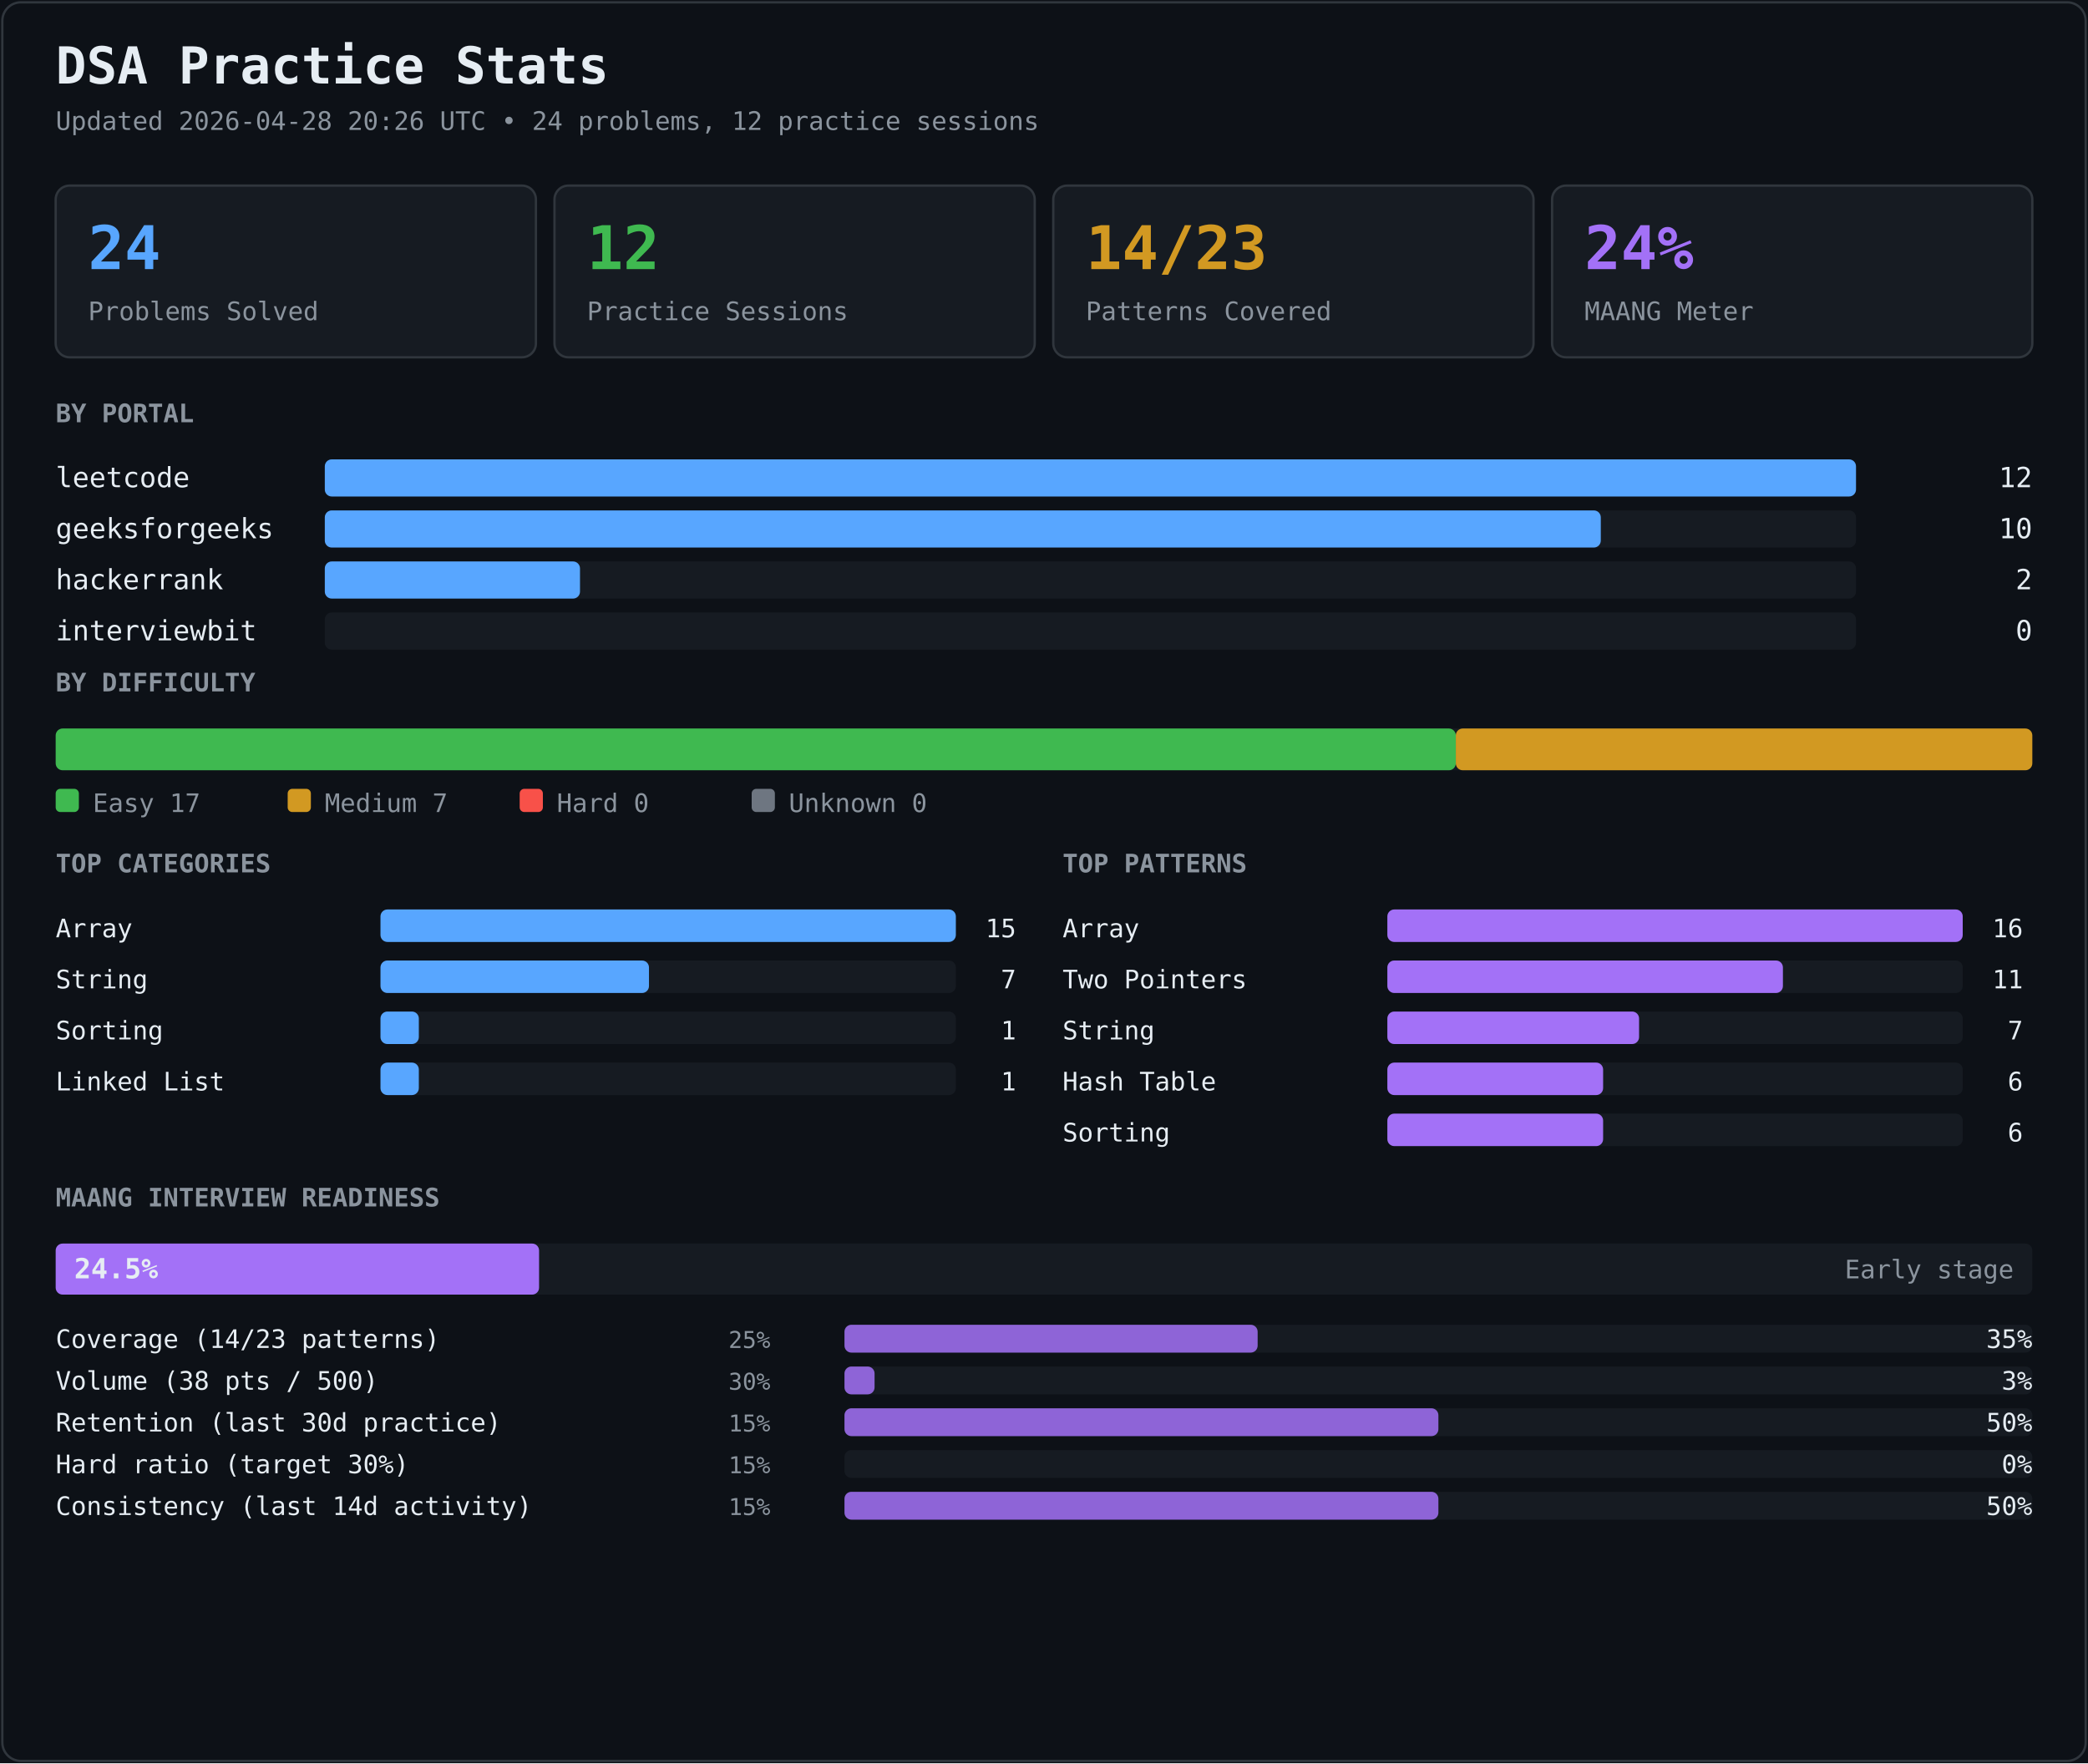
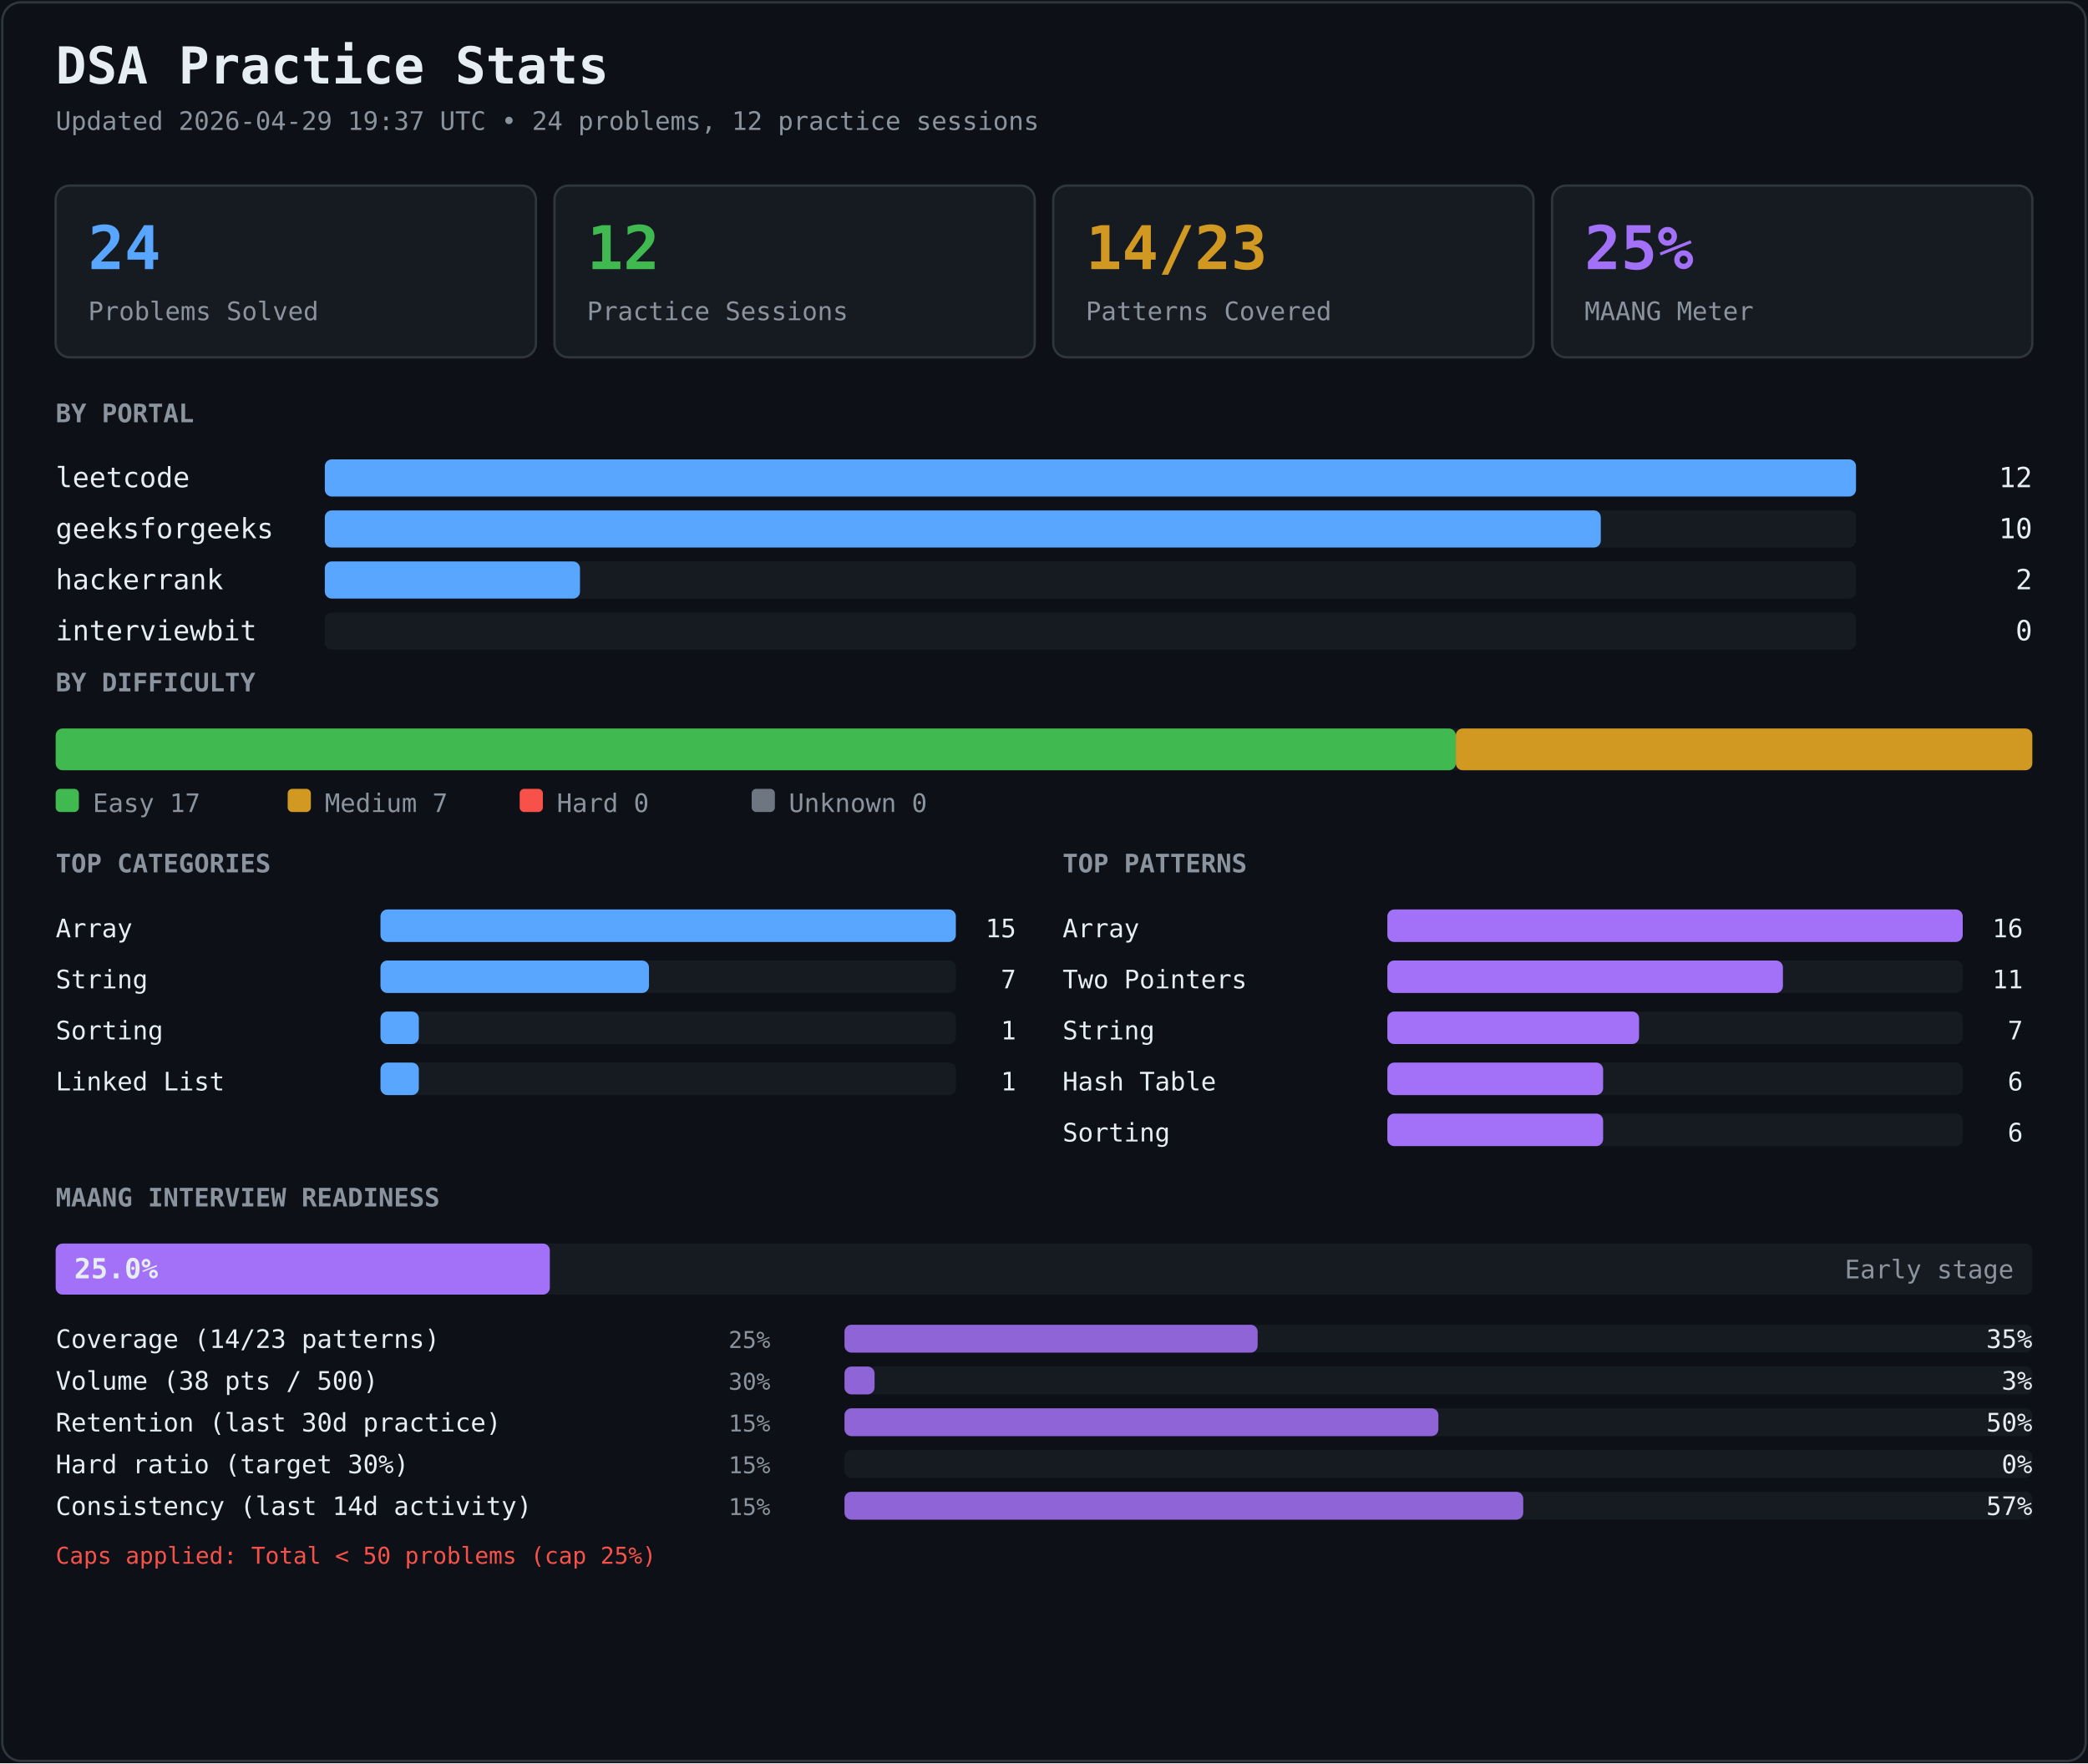
<svg xmlns="http://www.w3.org/2000/svg" width="900" height="760" viewBox="0 0 900 760">
  <rect width="900" height="760" fill="#0d1117" />
  <rect x="1" y="1" width="898" height="758" fill="none" stroke="#30363d" rx="8" />
  <text x="24" y="36" font-family="ui-monospace, SFMono-Regular, Menlo, Consolas, monospace" font-size="22" font-weight="700" fill="#e6edf3" text-anchor="start">DSA Practice Stats</text>
-   <text x="24" y="56" font-family="ui-monospace, SFMono-Regular, Menlo, Consolas, monospace" font-size="11" font-weight="400" fill="#8b949e" text-anchor="start">Updated 2026-04-28 20:26 UTC • 24 problems, 12 practice sessions</text>
+   <text x="24" y="56" font-family="ui-monospace, SFMono-Regular, Menlo, Consolas, monospace" font-size="11" font-weight="400" fill="#8b949e" text-anchor="start">Updated 2026-04-29 19:37 UTC • 24 problems, 12 practice sessions</text>
  <rect x="24" y="80" width="207" height="74" rx="6" fill="#161b22" stroke="#30363d" />
  <text x="38" y="116" font-family="ui-monospace, SFMono-Regular, Menlo, Consolas, monospace" font-size="26" font-weight="700" fill="#58a6ff" text-anchor="start">24</text>
  <text x="38" y="138" font-family="ui-monospace, SFMono-Regular, Menlo, Consolas, monospace" font-size="11" font-weight="400" fill="#8b949e" text-anchor="start">Problems Solved</text>
  <rect x="239" y="80" width="207" height="74" rx="6" fill="#161b22" stroke="#30363d" />
  <text x="253" y="116" font-family="ui-monospace, SFMono-Regular, Menlo, Consolas, monospace" font-size="26" font-weight="700" fill="#3fb950" text-anchor="start">12</text>
  <text x="253" y="138" font-family="ui-monospace, SFMono-Regular, Menlo, Consolas, monospace" font-size="11" font-weight="400" fill="#8b949e" text-anchor="start">Practice Sessions</text>
  <rect x="454" y="80" width="207" height="74" rx="6" fill="#161b22" stroke="#30363d" />
  <text x="468" y="116" font-family="ui-monospace, SFMono-Regular, Menlo, Consolas, monospace" font-size="26" font-weight="700" fill="#d29922" text-anchor="start">14/23</text>
  <text x="468" y="138" font-family="ui-monospace, SFMono-Regular, Menlo, Consolas, monospace" font-size="11" font-weight="400" fill="#8b949e" text-anchor="start">Patterns Covered</text>
  <rect x="669" y="80" width="207" height="74" rx="6" fill="#161b22" stroke="#30363d" />
-   <text x="683" y="116" font-family="ui-monospace, SFMono-Regular, Menlo, Consolas, monospace" font-size="26" font-weight="700" fill="#a371f7" text-anchor="start">24%</text>
+   <text x="683" y="116" font-family="ui-monospace, SFMono-Regular, Menlo, Consolas, monospace" font-size="26" font-weight="700" fill="#a371f7" text-anchor="start">25%</text>
  <text x="683" y="138" font-family="ui-monospace, SFMono-Regular, Menlo, Consolas, monospace" font-size="11" font-weight="400" fill="#8b949e" text-anchor="start">MAANG Meter</text>
  <text x="24" y="182" font-family="ui-monospace, SFMono-Regular, Menlo, Consolas, monospace" font-size="11" font-weight="700" fill="#8b949e" text-anchor="start">BY PORTAL</text>
  <text x="24" y="210" font-family="ui-monospace, SFMono-Regular, Menlo, Consolas, monospace" font-size="12" font-weight="400" fill="#e6edf3" text-anchor="start">leetcode</text>
  <rect x="140" y="198" width="660" height="16" rx="3" fill="#161b22" opacity="1" />
  <rect x="140" y="198" width="660" height="16" rx="3" fill="#58a6ff" opacity="1" />
  <text x="876" y="210" font-family="ui-monospace, SFMono-Regular, Menlo, Consolas, monospace" font-size="12" font-weight="400" fill="#e6edf3" text-anchor="end">12</text>
  <text x="24" y="232" font-family="ui-monospace, SFMono-Regular, Menlo, Consolas, monospace" font-size="12" font-weight="400" fill="#e6edf3" text-anchor="start">geeksforgeeks</text>
  <rect x="140" y="220" width="660" height="16" rx="3" fill="#161b22" opacity="1" />
  <rect x="140" y="220" width="550" height="16" rx="3" fill="#58a6ff" opacity="1" />
  <text x="876" y="232" font-family="ui-monospace, SFMono-Regular, Menlo, Consolas, monospace" font-size="12" font-weight="400" fill="#e6edf3" text-anchor="end">10</text>
  <text x="24" y="254" font-family="ui-monospace, SFMono-Regular, Menlo, Consolas, monospace" font-size="12" font-weight="400" fill="#e6edf3" text-anchor="start">hackerrank</text>
  <rect x="140" y="242" width="660" height="16" rx="3" fill="#161b22" opacity="1" />
  <rect x="140" y="242" width="110" height="16" rx="3" fill="#58a6ff" opacity="1" />
  <text x="876" y="254" font-family="ui-monospace, SFMono-Regular, Menlo, Consolas, monospace" font-size="12" font-weight="400" fill="#e6edf3" text-anchor="end">2</text>
  <text x="24" y="276" font-family="ui-monospace, SFMono-Regular, Menlo, Consolas, monospace" font-size="12" font-weight="400" fill="#e6edf3" text-anchor="start">interviewbit</text>
  <rect x="140" y="264" width="660" height="16" rx="3" fill="#161b22" opacity="1" />
  <text x="876" y="276" font-family="ui-monospace, SFMono-Regular, Menlo, Consolas, monospace" font-size="12" font-weight="400" fill="#e6edf3" text-anchor="end">0</text>
  <text x="24" y="298" font-family="ui-monospace, SFMono-Regular, Menlo, Consolas, monospace" font-size="11" font-weight="700" fill="#8b949e" text-anchor="start">BY DIFFICULTY</text>
  <rect x="24" y="314" width="852" height="18" rx="3" fill="#161b22" opacity="1" />
  <rect x="24" y="314" width="603.5" height="18" rx="3" fill="#3fb950" opacity="1" />
  <rect x="627.5" y="314" width="248.5" height="18" rx="3" fill="#d29922" opacity="1" />
  <rect x="24" y="340" width="10" height="10" rx="2" fill="#3fb950" />
  <text x="40" y="350" font-family="ui-monospace, SFMono-Regular, Menlo, Consolas, monospace" font-size="11" font-weight="400" fill="#8b949e" text-anchor="start">Easy 17</text>
  <rect x="124" y="340" width="10" height="10" rx="2" fill="#d29922" />
  <text x="140" y="350" font-family="ui-monospace, SFMono-Regular, Menlo, Consolas, monospace" font-size="11" font-weight="400" fill="#8b949e" text-anchor="start">Medium 7</text>
  <rect x="224" y="340" width="10" height="10" rx="2" fill="#f85149" />
  <text x="240" y="350" font-family="ui-monospace, SFMono-Regular, Menlo, Consolas, monospace" font-size="11" font-weight="400" fill="#8b949e" text-anchor="start">Hard 0</text>
  <rect x="324" y="340" width="10" height="10" rx="2" fill="#6e7681" />
  <text x="340" y="350" font-family="ui-monospace, SFMono-Regular, Menlo, Consolas, monospace" font-size="11" font-weight="400" fill="#8b949e" text-anchor="start">Unknown 0</text>
  <text x="24" y="376" font-family="ui-monospace, SFMono-Regular, Menlo, Consolas, monospace" font-size="11" font-weight="700" fill="#8b949e" text-anchor="start">TOP CATEGORIES</text>
  <text x="458" y="376" font-family="ui-monospace, SFMono-Regular, Menlo, Consolas, monospace" font-size="11" font-weight="700" fill="#8b949e" text-anchor="start">TOP PATTERNS</text>
  <text x="24" y="404" font-family="ui-monospace, SFMono-Regular, Menlo, Consolas, monospace" font-size="11" font-weight="400" fill="#e6edf3" text-anchor="start">Array</text>
  <rect x="164" y="392" width="248" height="14" rx="3" fill="#161b22" opacity="1" />
  <rect x="164" y="392" width="248" height="14" rx="3" fill="#58a6ff" opacity="1" />
  <text x="438" y="404" font-family="ui-monospace, SFMono-Regular, Menlo, Consolas, monospace" font-size="11" font-weight="400" fill="#e6edf3" text-anchor="end">15</text>
  <text x="458" y="404" font-family="ui-monospace, SFMono-Regular, Menlo, Consolas, monospace" font-size="11" font-weight="400" fill="#e6edf3" text-anchor="start">Array</text>
  <rect x="598" y="392" width="248" height="14" rx="3" fill="#161b22" opacity="1" />
  <rect x="598" y="392" width="248" height="14" rx="3" fill="#a371f7" opacity="1" />
  <text x="872" y="404" font-family="ui-monospace, SFMono-Regular, Menlo, Consolas, monospace" font-size="11" font-weight="400" fill="#e6edf3" text-anchor="end">16</text>
  <text x="24" y="426" font-family="ui-monospace, SFMono-Regular, Menlo, Consolas, monospace" font-size="11" font-weight="400" fill="#e6edf3" text-anchor="start">String</text>
  <rect x="164" y="414" width="248" height="14" rx="3" fill="#161b22" opacity="1" />
  <rect x="164" y="414" width="115.733" height="14" rx="3" fill="#58a6ff" opacity="1" />
  <text x="438" y="426" font-family="ui-monospace, SFMono-Regular, Menlo, Consolas, monospace" font-size="11" font-weight="400" fill="#e6edf3" text-anchor="end">7</text>
  <text x="458" y="426" font-family="ui-monospace, SFMono-Regular, Menlo, Consolas, monospace" font-size="11" font-weight="400" fill="#e6edf3" text-anchor="start">Two Pointers</text>
  <rect x="598" y="414" width="248" height="14" rx="3" fill="#161b22" opacity="1" />
  <rect x="598" y="414" width="170.5" height="14" rx="3" fill="#a371f7" opacity="1" />
  <text x="872" y="426" font-family="ui-monospace, SFMono-Regular, Menlo, Consolas, monospace" font-size="11" font-weight="400" fill="#e6edf3" text-anchor="end">11</text>
  <text x="24" y="448" font-family="ui-monospace, SFMono-Regular, Menlo, Consolas, monospace" font-size="11" font-weight="400" fill="#e6edf3" text-anchor="start">Sorting</text>
  <rect x="164" y="436" width="248" height="14" rx="3" fill="#161b22" opacity="1" />
  <rect x="164" y="436" width="16.533" height="14" rx="3" fill="#58a6ff" opacity="1" />
  <text x="438" y="448" font-family="ui-monospace, SFMono-Regular, Menlo, Consolas, monospace" font-size="11" font-weight="400" fill="#e6edf3" text-anchor="end">1</text>
  <text x="458" y="448" font-family="ui-monospace, SFMono-Regular, Menlo, Consolas, monospace" font-size="11" font-weight="400" fill="#e6edf3" text-anchor="start">String</text>
  <rect x="598" y="436" width="248" height="14" rx="3" fill="#161b22" opacity="1" />
  <rect x="598" y="436" width="108.5" height="14" rx="3" fill="#a371f7" opacity="1" />
  <text x="872" y="448" font-family="ui-monospace, SFMono-Regular, Menlo, Consolas, monospace" font-size="11" font-weight="400" fill="#e6edf3" text-anchor="end">7</text>
  <text x="24" y="470" font-family="ui-monospace, SFMono-Regular, Menlo, Consolas, monospace" font-size="11" font-weight="400" fill="#e6edf3" text-anchor="start">Linked List</text>
  <rect x="164" y="458" width="248" height="14" rx="3" fill="#161b22" opacity="1" />
  <rect x="164" y="458" width="16.533" height="14" rx="3" fill="#58a6ff" opacity="1" />
  <text x="438" y="470" font-family="ui-monospace, SFMono-Regular, Menlo, Consolas, monospace" font-size="11" font-weight="400" fill="#e6edf3" text-anchor="end">1</text>
  <text x="458" y="470" font-family="ui-monospace, SFMono-Regular, Menlo, Consolas, monospace" font-size="11" font-weight="400" fill="#e6edf3" text-anchor="start">Hash Table</text>
  <rect x="598" y="458" width="248" height="14" rx="3" fill="#161b22" opacity="1" />
  <rect x="598" y="458" width="93" height="14" rx="3" fill="#a371f7" opacity="1" />
  <text x="872" y="470" font-family="ui-monospace, SFMono-Regular, Menlo, Consolas, monospace" font-size="11" font-weight="400" fill="#e6edf3" text-anchor="end">6</text>
  <text x="458" y="492" font-family="ui-monospace, SFMono-Regular, Menlo, Consolas, monospace" font-size="11" font-weight="400" fill="#e6edf3" text-anchor="start">Sorting</text>
  <rect x="598" y="480" width="248" height="14" rx="3" fill="#161b22" opacity="1" />
  <rect x="598" y="480" width="93" height="14" rx="3" fill="#a371f7" opacity="1" />
  <text x="872" y="492" font-family="ui-monospace, SFMono-Regular, Menlo, Consolas, monospace" font-size="11" font-weight="400" fill="#e6edf3" text-anchor="end">6</text>
  <text x="24" y="520" font-family="ui-monospace, SFMono-Regular, Menlo, Consolas, monospace" font-size="11" font-weight="700" fill="#8b949e" text-anchor="start">MAANG INTERVIEW READINESS</text>
  <rect x="24" y="536" width="852" height="22" rx="3" fill="#161b22" opacity="1" />
-   <rect x="24" y="536" width="208.362" height="22" rx="3" fill="#a371f7" opacity="1" />
-   <text x="32" y="551" font-family="ui-monospace, SFMono-Regular, Menlo, Consolas, monospace" font-size="12" font-weight="700" fill="#e6edf3" text-anchor="start">24.5%</text>
+   <rect x="24" y="536" width="213" height="22" rx="3" fill="#a371f7" opacity="1" />
+   <text x="32" y="551" font-family="ui-monospace, SFMono-Regular, Menlo, Consolas, monospace" font-size="12" font-weight="700" fill="#e6edf3" text-anchor="start">25.0%</text>
  <text x="868" y="551" font-family="ui-monospace, SFMono-Regular, Menlo, Consolas, monospace" font-size="11" font-weight="400" fill="#8b949e" text-anchor="end">Early stage</text>
  <text x="24" y="581" font-family="ui-monospace, SFMono-Regular, Menlo, Consolas, monospace" font-size="11" font-weight="400" fill="#e6edf3" text-anchor="start">Coverage (14/23 patterns)</text>
  <text x="314" y="581" font-family="ui-monospace, SFMono-Regular, Menlo, Consolas, monospace" font-size="10" font-weight="400" fill="#8b949e" text-anchor="start">25%</text>
  <rect x="364" y="571" width="512" height="12" rx="3" fill="#161b22" opacity="1" />
  <rect x="364" y="571" width="178.087" height="12" rx="3" fill="#a371f7" opacity="0.85" />
  <text x="876" y="581" font-family="ui-monospace, SFMono-Regular, Menlo, Consolas, monospace" font-size="11" font-weight="400" fill="#e6edf3" text-anchor="end">35%</text>
  <text x="24" y="599" font-family="ui-monospace, SFMono-Regular, Menlo, Consolas, monospace" font-size="11" font-weight="400" fill="#e6edf3" text-anchor="start">Volume (38 pts / 500)</text>
  <text x="314" y="599" font-family="ui-monospace, SFMono-Regular, Menlo, Consolas, monospace" font-size="10" font-weight="400" fill="#8b949e" text-anchor="start">30%</text>
  <rect x="364" y="589" width="512" height="12" rx="3" fill="#161b22" opacity="1" />
  <rect x="364" y="589" width="12.971" height="12" rx="3" fill="#a371f7" opacity="0.85" />
  <text x="876" y="599" font-family="ui-monospace, SFMono-Regular, Menlo, Consolas, monospace" font-size="11" font-weight="400" fill="#e6edf3" text-anchor="end">3%</text>
  <text x="24" y="617" font-family="ui-monospace, SFMono-Regular, Menlo, Consolas, monospace" font-size="11" font-weight="400" fill="#e6edf3" text-anchor="start">Retention (last 30d practice)</text>
  <text x="314" y="617" font-family="ui-monospace, SFMono-Regular, Menlo, Consolas, monospace" font-size="10" font-weight="400" fill="#8b949e" text-anchor="start">15%</text>
  <rect x="364" y="607" width="512" height="12" rx="3" fill="#161b22" opacity="1" />
  <rect x="364" y="607" width="256" height="12" rx="3" fill="#a371f7" opacity="0.85" />
  <text x="876" y="617" font-family="ui-monospace, SFMono-Regular, Menlo, Consolas, monospace" font-size="11" font-weight="400" fill="#e6edf3" text-anchor="end">50%</text>
  <text x="24" y="635" font-family="ui-monospace, SFMono-Regular, Menlo, Consolas, monospace" font-size="11" font-weight="400" fill="#e6edf3" text-anchor="start">Hard ratio (target 30%)</text>
  <text x="314" y="635" font-family="ui-monospace, SFMono-Regular, Menlo, Consolas, monospace" font-size="10" font-weight="400" fill="#8b949e" text-anchor="start">15%</text>
  <rect x="364" y="625" width="512" height="12" rx="3" fill="#161b22" opacity="1" />
  <rect x="364" y="625" width="0" height="12" rx="3" fill="#a371f7" opacity="0.85" />
  <text x="876" y="635" font-family="ui-monospace, SFMono-Regular, Menlo, Consolas, monospace" font-size="11" font-weight="400" fill="#e6edf3" text-anchor="end">0%</text>
  <text x="24" y="653" font-family="ui-monospace, SFMono-Regular, Menlo, Consolas, monospace" font-size="11" font-weight="400" fill="#e6edf3" text-anchor="start">Consistency (last 14d activity)</text>
  <text x="314" y="653" font-family="ui-monospace, SFMono-Regular, Menlo, Consolas, monospace" font-size="10" font-weight="400" fill="#8b949e" text-anchor="start">15%</text>
  <rect x="364" y="643" width="512" height="12" rx="3" fill="#161b22" opacity="1" />
-   <rect x="364" y="643" width="256" height="12" rx="3" fill="#a371f7" opacity="0.85" />
-   <text x="876" y="653" font-family="ui-monospace, SFMono-Regular, Menlo, Consolas, monospace" font-size="11" font-weight="400" fill="#e6edf3" text-anchor="end">50%</text>
+   <rect x="364" y="643" width="292.571" height="12" rx="3" fill="#a371f7" opacity="0.85" />
+   <text x="876" y="653" font-family="ui-monospace, SFMono-Regular, Menlo, Consolas, monospace" font-size="11" font-weight="400" fill="#e6edf3" text-anchor="end">57%</text>
+   <text x="24" y="674" font-family="ui-monospace, SFMono-Regular, Menlo, Consolas, monospace" font-size="10" font-weight="400" fill="#f85149" text-anchor="start">Caps applied: Total &lt; 50 problems (cap 25%)</text>
</svg>
